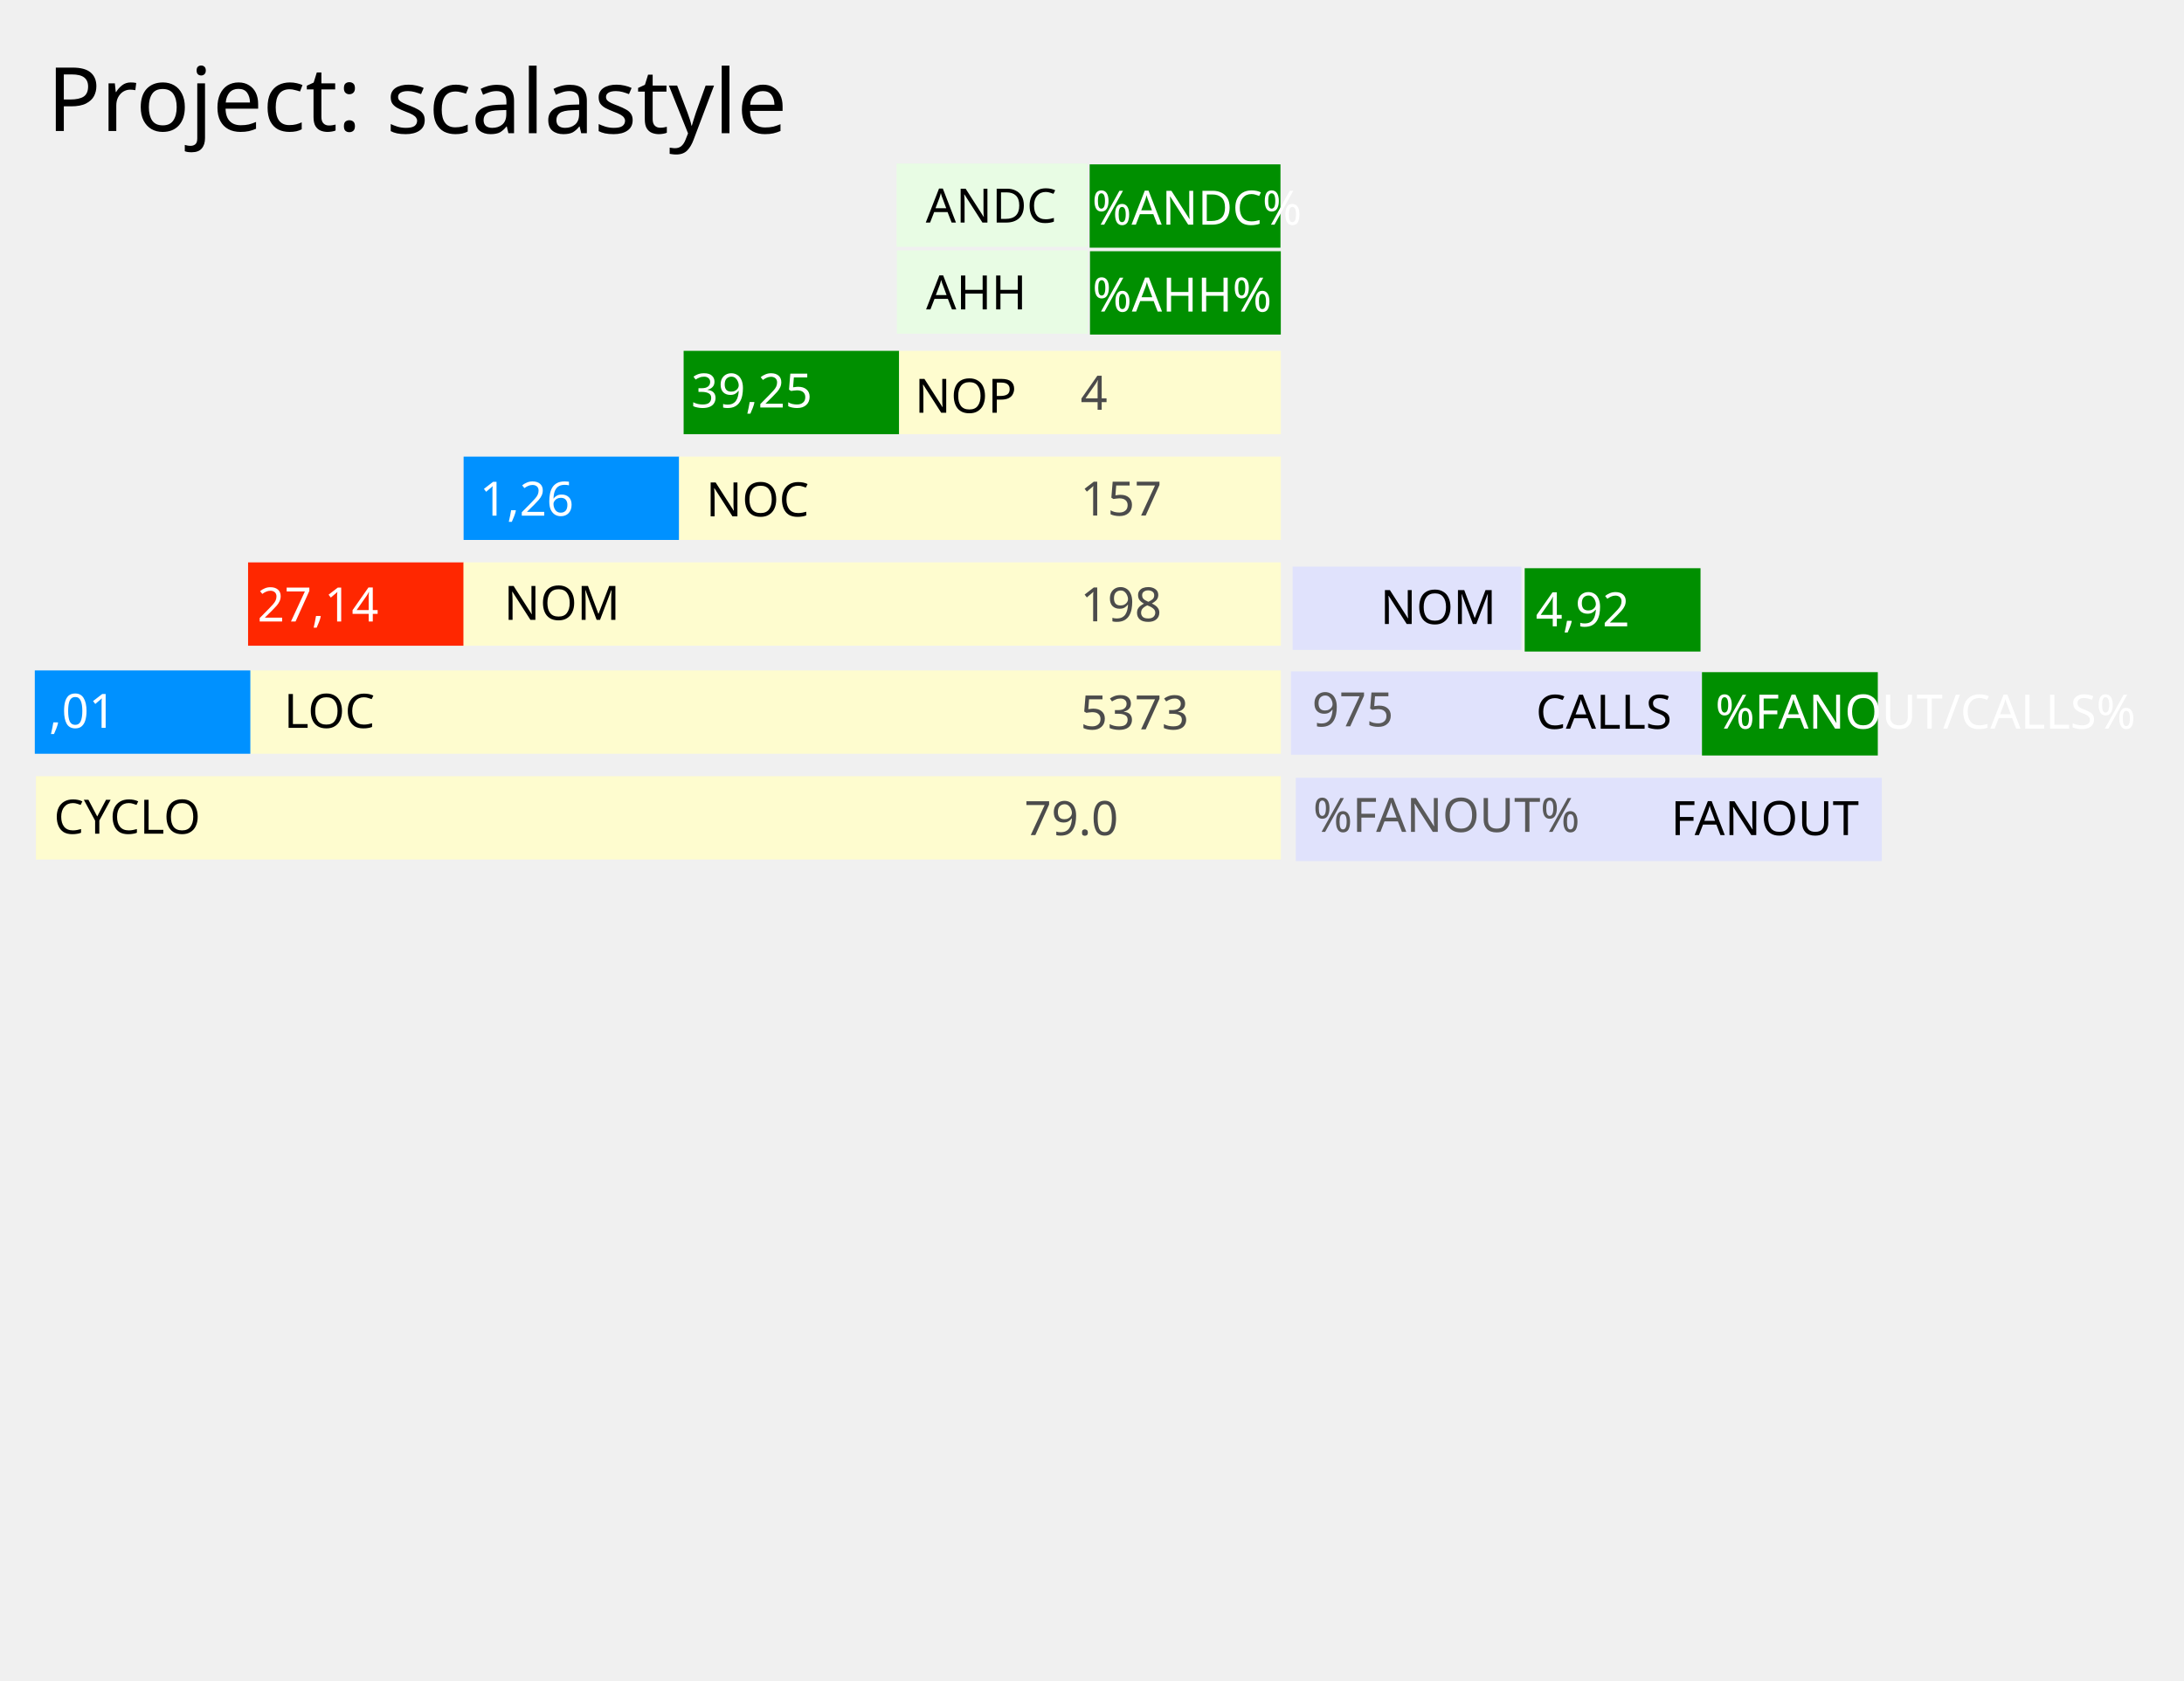
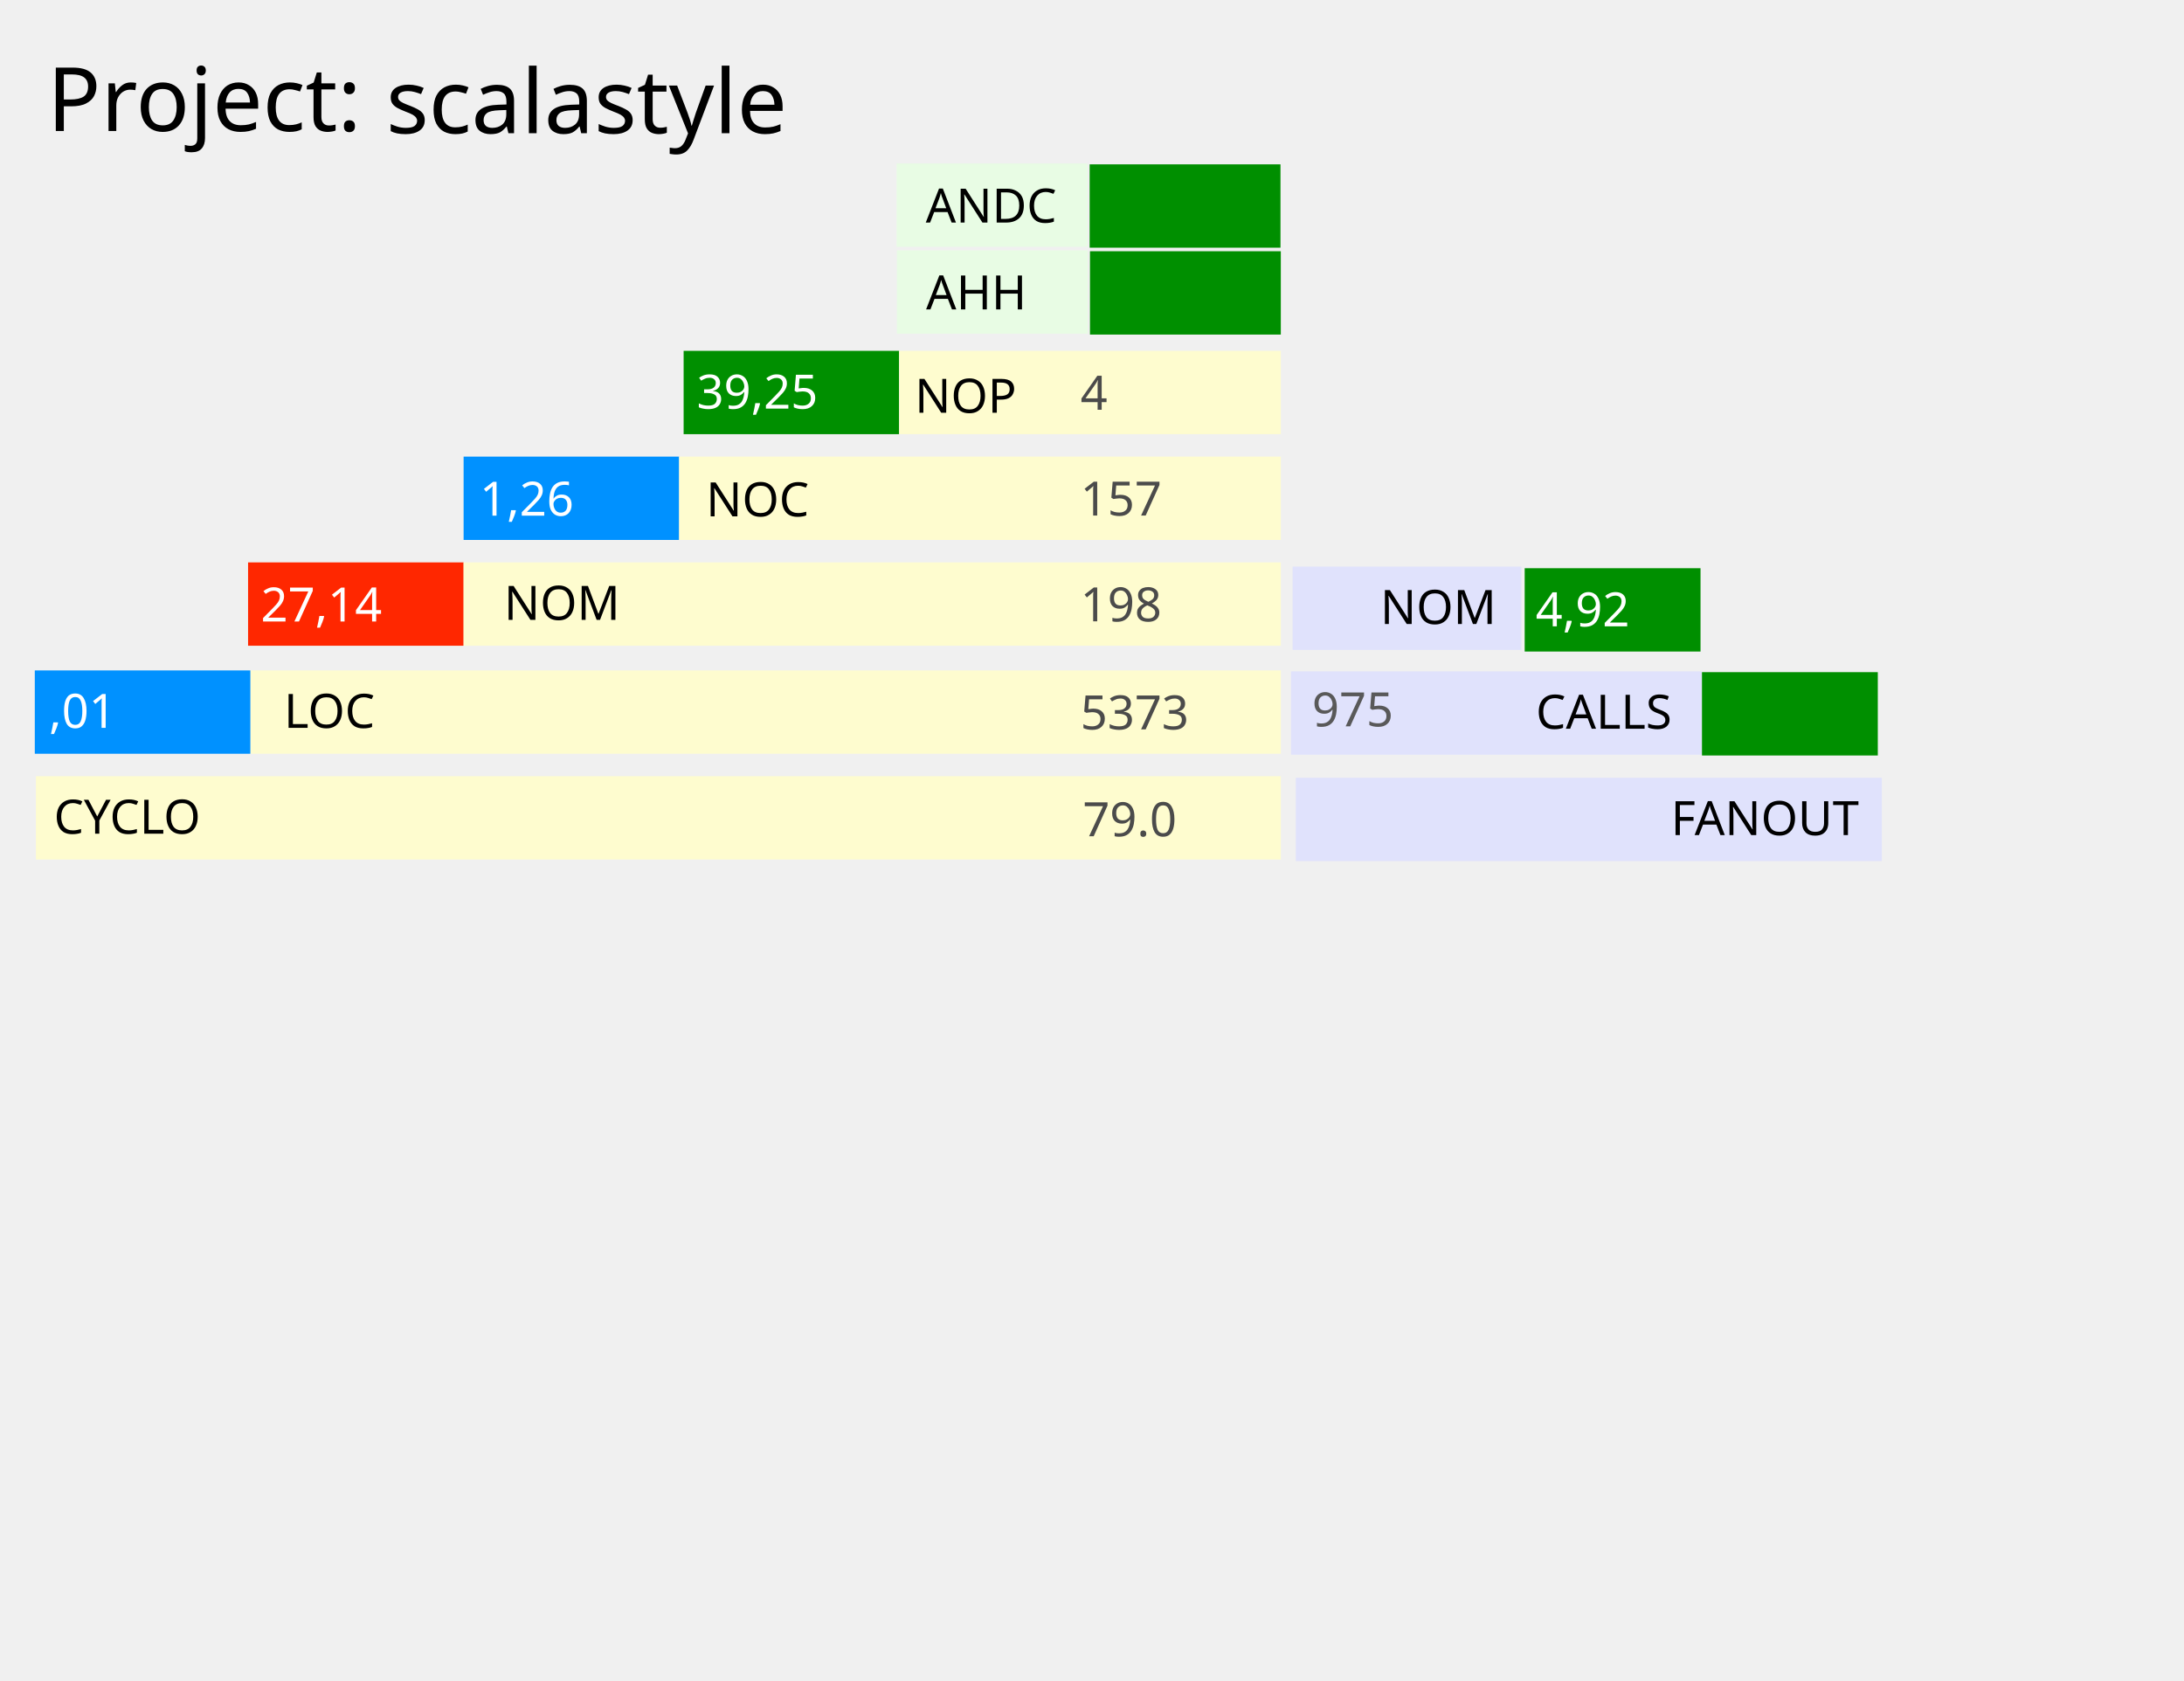
<svg xmlns="http://www.w3.org/2000/svg" xmlns:xlink="http://www.w3.org/1999/xlink" height="200mm" id="svg8" version="1.1" viewBox="0 0 260 200" width="260mm">
  <defs id="defs2">
    <linearGradient id="linearGradient840">
      <stop id="stop836" offset="0" style="stop-color:#000000;stop-opacity:1;" />
      <stop id="stop838" offset="1" style="stop-color:#000000;stop-opacity:0;" />
    </linearGradient>
    <linearGradient gradientUnits="userSpaceOnUse" id="linearGradient842" x1="33.221" x2="113.455" xlink:href="#linearGradient840" y1="-139.545" y2="-139.545" />
  </defs>
  <g id="layer1" transform="translate(0,-97)">
    <rect height="9.919" id="rect826" style="fill:#008f00;fill-opacity:1;stroke:none;stroke-width:0.14;stroke-miterlimit:4;stroke-dasharray:none;stroke-opacity:1" width="25.658" x="81.384" y="138.762" />
    <rect height="9.919" id="rect826-1" style="fill:#fefccf;fill-opacity:1;stroke:none;stroke-width:0.186;stroke-miterlimit:4;stroke-dasharray:none;stroke-opacity:1" width="45.436" x="107.041" y="138.762" />
    <text id="text1141" style="font-style:normal;font-weight:normal;font-size:10.583px;line-height:1.25;font-family:sans-serif;letter-spacing:0px;word-spacing:0px;fill:#000000;fill-opacity:1;stroke:none;stroke-width:0.265" x="108.912" xml:space="preserve" y="146.135">
      <tspan id="tspan1139" style="stroke-width:0.265" x="108.912" y="146.135">
        <tspan id="tspan1137" style="font-size:5.644px;fill:#000000;fill-opacity:1;stroke-width:0.265" x="108.912" y="146.135">NOP</tspan>
      </tspan>
    </text>
    <text id="text1115" style="font-style:normal;font-weight:normal;font-size:10.583px;line-height:1.25;font-family:sans-serif;letter-spacing:0px;word-spacing:0px;fill:#4b4b4b;fill-opacity:1;stroke:none;stroke-width:0.265" x="128.623" xml:space="preserve" y="145.776">
      <tspan id="tspan1113" style="fill:#4b4b4b;fill-opacity:1;stroke-width:0.265" x="128.623" y="145.776">
        <tspan id="tspan1111" style="font-size:5.644px;fill:#4b4b4b;fill-opacity:1;stroke-width:0.265" x="128.623" y="145.776">4</tspan>
      </tspan>
    </text>
    <rect height="9.919" id="rect826-2" style="fill:#0091ff;fill-opacity:1;stroke:none;stroke-width:0.14;stroke-miterlimit:4;stroke-dasharray:none;stroke-opacity:1" width="25.658" x="55.191" y="151.353" />
    <rect height="9.919" id="rect826-1-8" style="fill:#fefccf;fill-opacity:1;stroke:none;stroke-width:0.234;stroke-miterlimit:4;stroke-dasharray:none;stroke-opacity:1" width="71.628" x="80.849" y="151.353" />
    <text id="text1129" style="font-style:normal;font-weight:normal;font-size:10.583px;line-height:1.25;font-family:sans-serif;letter-spacing:0px;word-spacing:0px;fill:#000000;fill-opacity:1;stroke:none;stroke-width:0.265" x="84.056" xml:space="preserve" y="158.459">
      <tspan id="tspan1127" style="stroke-width:0.265" x="84.056" y="158.459">
        <tspan id="tspan1123" style="font-size:5.644px;fill:#000000;fill-opacity:1;stroke-width:0.265" x="84.056" y="158.459">NOC</tspan>
        <tspan dx="0" id="tspan1125" style="font-size:5.644px;fill:#000000;fill-opacity:1;stroke-width:0.265" x="96.668" y="158.459" />
      </tspan>
    </text>
    <text id="text1135" style="font-style:normal;font-weight:normal;font-size:10.583px;line-height:1.25;font-family:sans-serif;letter-spacing:0px;word-spacing:0px;fill:#4b4b4b;fill-opacity:1;stroke:none;stroke-width:0.265" x="128.623" xml:space="preserve" y="158.367">
      <tspan id="tspan1133" style="fill:#4b4b4b;fill-opacity:1;stroke-width:0.265" x="128.623" y="158.367">
        <tspan id="tspan1131" style="font-size:5.644px;fill:#4b4b4b;fill-opacity:1;stroke-width:0.265" x="128.623" y="158.367">157</tspan>
      </tspan>
    </text>
-     <text id="text1177" style="font-style:normal;font-weight:normal;font-size:10.583px;line-height:1.25;font-family:sans-serif;letter-spacing:0px;word-spacing:0px;fill:#ffffff;fill-opacity:1;stroke:none;stroke-width:0.265" x="82.276" xml:space="preserve" y="145.508">
-       <tspan id="tspan1175" style="stroke-width:0.265" x="82.276" y="145.508">
-         <tspan id="tspan1173" style="font-size:5.644px;fill:#ffffff;fill-opacity:1;stroke-width:0.265" x="82.276" y="145.508">39,25</tspan>
+     <text id="text1177" style="font-style:normal;font-weight:normal;font-size:10.583px;line-height:1.25;font-family:sans-serif;letter-spacing:0px;word-spacing:0px;fill:#ffffff;fill-opacity:1;stroke:none;stroke-width:0.265" x="82.944" xml:space="preserve" y="145.642">
+       <tspan id="tspan1175" style="stroke-width:0.265" x="82.944" y="145.642">
+         <tspan id="tspan1173" style="font-size:5.644px;fill:#ffffff;fill-opacity:1;stroke-width:0.265" x="82.944" y="145.642">39,25</tspan>
      </tspan>
    </text>
    <text id="text1121" style="font-style:normal;font-weight:normal;font-size:10.583px;line-height:1.25;font-family:sans-serif;letter-spacing:0px;word-spacing:0px;fill:#ffffff;fill-opacity:1;stroke:none;stroke-width:0.265" x="57.11" xml:space="preserve" y="158.383">
      <tspan id="tspan1119" style="stroke-width:0.265" x="57.11" y="158.383">
        <tspan id="tspan1117" style="font-size:5.644px;fill:#ffffff;fill-opacity:1;stroke-width:0.265" x="57.11" y="158.383">1,26</tspan>
      </tspan>
    </text>
    <rect height="9.919" id="rect826-2-8" style="fill:#ff2700;fill-opacity:1;stroke:none;stroke-width:0.14;stroke-miterlimit:4;stroke-dasharray:none;stroke-opacity:1" width="25.658" x="29.533" y="163.944" />
    <rect height="9.919" id="rect826-1-8-9" style="fill:#fefccf;fill-opacity:1;stroke:none;stroke-width:0.272;stroke-miterlimit:4;stroke-dasharray:none;stroke-opacity:1" width="97.286" x="55.191" y="163.944" />
    <text id="text1159" style="font-style:normal;font-weight:normal;font-size:10.583px;line-height:1.25;font-family:sans-serif;letter-spacing:0px;word-spacing:0px;fill:#000000;fill-opacity:1;stroke:none;stroke-width:0.265" x="60.002" xml:space="preserve" y="170.783">
      <tspan id="tspan1157" style="stroke-width:0.265" x="60.002" y="170.783">
        <tspan id="tspan1155" style="font-size:5.644px;fill:#000000;fill-opacity:1;stroke-width:0.265" x="60.002" y="170.783">NOM</tspan>
      </tspan>
    </text>
    <text id="text1171" style="font-style:normal;font-weight:normal;font-size:10.583px;line-height:1.25;font-family:sans-serif;letter-spacing:0px;word-spacing:0px;fill:#4b4b4b;fill-opacity:1;stroke:none;stroke-width:0.265" x="128.623" xml:space="preserve" y="170.958">
      <tspan id="tspan1169" style="fill:#4b4b4b;fill-opacity:1;stroke-width:0.265" x="128.623" y="170.958">
        <tspan id="tspan1167" style="font-size:5.644px;fill:#4b4b4b;fill-opacity:1;stroke-width:0.265" x="128.623" y="170.958">198</tspan>
      </tspan>
    </text>
-     <text id="text1153" style="font-style:normal;font-weight:normal;font-size:10.583px;line-height:1.25;font-family:sans-serif;letter-spacing:0px;word-spacing:0px;fill:#ffffff;fill-opacity:1;stroke:none;stroke-width:0.265" x="30.65" xml:space="preserve" y="170.974">
-       <tspan id="tspan1151" style="stroke-width:0.265" x="30.65" y="170.974">
-         <tspan id="tspan1149" style="font-size:5.644px;fill:#ffffff;fill-opacity:1;stroke-width:0.265" x="30.65" y="170.974">27,14</tspan>
+     <text id="text1153" style="font-style:normal;font-weight:normal;font-size:10.583px;line-height:1.25;font-family:sans-serif;letter-spacing:0px;word-spacing:0px;fill:#ffffff;fill-opacity:1;stroke:none;stroke-width:0.265" x="31.051" xml:space="preserve" y="170.974">
+       <tspan id="tspan1151" style="stroke-width:0.265" x="31.051" y="170.974">
+         <tspan id="tspan1149" style="font-size:5.644px;fill:#ffffff;fill-opacity:1;stroke-width:0.265" x="31.051" y="170.974">27,14</tspan>
      </tspan>
    </text>
    <rect height="9.919" id="rect826-1-8-9-3" style="fill:#fefccf;fill-opacity:1;stroke:none;stroke-width:0.306;stroke-miterlimit:4;stroke-dasharray:none;stroke-opacity:1" width="122.677" x="29.801" y="176.803" />
    <text id="text1147" style="font-style:normal;font-weight:normal;font-size:10.583px;line-height:1.25;font-family:sans-serif;letter-spacing:0px;word-spacing:0px;fill:#000000;fill-opacity:1;stroke:none;stroke-width:0.265" x="33.81" xml:space="preserve" y="183.642">
      <tspan id="tspan1145" style="stroke-width:0.265" x="33.81" y="183.642">
        <tspan id="tspan1143" style="font-size:5.644px;fill:#000000;fill-opacity:1;stroke-width:0.265" x="33.81" y="183.642">LOC</tspan>
      </tspan>
    </text>
    <text id="text1165" style="font-style:normal;font-weight:normal;font-size:10.583px;line-height:1.25;font-family:sans-serif;letter-spacing:0px;word-spacing:0px;fill:#4b4b4b;fill-opacity:1;stroke:none;stroke-width:0.265" x="128.623" xml:space="preserve" y="183.817">
      <tspan id="tspan1163" style="fill:#4b4b4b;fill-opacity:1;stroke-width:0.265" x="128.623" y="183.817">
        <tspan id="tspan1161" style="font-size:5.644px;fill:#4b4b4b;fill-opacity:1;stroke-width:0.265" x="128.623" y="183.817">5373</tspan>
      </tspan>
    </text>
    <text id="text1199" style="font-style:normal;font-weight:normal;font-size:10.583px;line-height:1.25;font-family:sans-serif;letter-spacing:0px;word-spacing:0px;fill:#000000;fill-opacity:1;stroke:none;stroke-width:0.265" x="5.613" xml:space="preserve" y="112.594">
      <tspan id="tspan1197" style="stroke-width:0.265" x="5.613" y="112.594">
        <tspan id="tspan1195" style="stroke-width:0.265" x="5.613" y="112.594">Project:</tspan>
      </tspan>
    </text>
    <text id="text1205" style="font-style:normal;font-weight:normal;font-size:10.583px;line-height:1.25;font-family:sans-serif;letter-spacing:0px;word-spacing:0px;fill:#000000;fill-opacity:1;stroke:none;stroke-width:0.265" x="45.97" xml:space="preserve" y="112.861">
      <tspan id="tspan1203" style="stroke-width:0.265" x="45.97" y="112.861">
        <tspan id="tspan1201" style="stroke-width:0.265" x="45.97" y="112.861">scalastyle</tspan>
      </tspan>
    </text>
    <rect height="9.919" id="rect826-2-8-3" style="fill:#0091ff;fill-opacity:1;stroke:none;stroke-width:0.14;stroke-miterlimit:4;stroke-dasharray:none;stroke-opacity:1" width="25.658" x="4.143" y="176.803" />
    <text id="text1153-8" style="font-style:normal;font-weight:normal;font-size:5.644px;line-height:1.25;font-family:sans-serif;letter-spacing:0px;word-spacing:0px;fill:#ffffff;fill-opacity:1;stroke:none;stroke-width:0.265" x="5.834" xml:space="preserve" y="183.64">
      <tspan id="tspan1151-1" style="stroke-width:0.265" x="5.834" y="183.64">,01<tspan id="tspan1149-5" style="font-size:5.644px;fill:#ffffff;fill-opacity:1;stroke-width:0.265" x="5.834" y="183.64" />
      </tspan>
    </text>
    <rect height="9.919" id="rect826-1-8-9-3-9" style="fill:#fefccf;fill-opacity:1;stroke:none;stroke-width:0.336;stroke-miterlimit:4;stroke-dasharray:none;stroke-opacity:1" width="148.201" x="4.276" y="189.394" />
    <text id="text1147-3" style="font-style:normal;font-weight:normal;font-size:5.644px;line-height:1.25;font-family:sans-serif;letter-spacing:0px;word-spacing:0px;fill:#000000;fill-opacity:1;stroke:none;stroke-width:0.265" x="6.415" xml:space="preserve" y="196.233">
      <tspan id="tspan1145-6" style="stroke-width:0.265" x="6.415" y="196.233">CYCLO<tspan id="tspan1143-7" style="font-size:5.644px;fill:#000000;fill-opacity:1;stroke-width:0.265" x="6.415" y="196.233" />
      </tspan>
    </text>
-     <text id="text1165-5" style="font-style:normal;font-weight:normal;font-size:10.583px;line-height:1.25;font-family:sans-serif;letter-spacing:0px;word-spacing:0px;fill:#4b4b4b;fill-opacity:1;stroke:none;stroke-width:0.265" x="121.941" xml:space="preserve" y="196.408">
-       <tspan id="tspan1163-8" style="fill:#4b4b4b;fill-opacity:1;stroke-width:0.265" x="121.941" y="196.408">
-         <tspan id="tspan1161-8" style="font-size:5.644px;fill:#4b4b4b;fill-opacity:1;stroke-width:0.265" x="121.941" y="196.408">79.0</tspan>
+     <text id="text1165-5" style="font-style:normal;font-weight:normal;font-size:10.583px;line-height:1.25;font-family:sans-serif;letter-spacing:0px;word-spacing:0px;fill:#4b4b4b;fill-opacity:1;stroke:none;stroke-width:0.265" x="128.89" xml:space="preserve" y="196.541">
+       <tspan id="tspan1163-8" style="fill:#4b4b4b;fill-opacity:1;stroke-width:0.265" x="128.89" y="196.541">
+         <tspan id="tspan1161-8" style="font-size:5.644px;fill:#4b4b4b;fill-opacity:1;stroke-width:0.265" x="128.89" y="196.541">79.0</tspan>
      </tspan>
    </text>
    <rect height="9.919" id="rect826-1-7" style="fill:#008f00;fill-opacity:1;stroke:none;stroke-width:0.132;stroke-miterlimit:4;stroke-dasharray:none;stroke-opacity:1" width="22.718" x="129.759" y="126.905" />
    <rect height="9.919" id="rect826-1-7-6" style="fill:#e8fce4;fill-opacity:1;stroke:none;stroke-width:0.132;stroke-miterlimit:4;stroke-dasharray:none;stroke-opacity:1" width="22.718" x="106.774" y="126.801" />
    <text id="text4037" style="font-style:normal;font-weight:normal;font-size:5.644px;line-height:1.25;font-family:sans-serif;letter-spacing:0px;word-spacing:0px;fill:#000000;fill-opacity:1;stroke:none;stroke-width:0.265" x="110.249" xml:space="preserve" y="133.832">
      <tspan id="tspan4035" style="stroke-width:0.265" x="110.249" y="133.832">AHH</tspan>
    </text>
    <text id="text4037-7" style="font-style:normal;font-weight:normal;font-size:5.644px;line-height:1.25;font-family:sans-serif;letter-spacing:0px;word-spacing:0px;fill:#ffffff;fill-opacity:1;stroke:none;stroke-width:0.265" x="130.055" xml:space="preserve" y="134.085">
-       <tspan id="tspan4035-5" style="fill:#ffffff;fill-opacity:1;stroke-width:0.265" x="130.055" y="134.085">%AHH%</tspan>
+       <tspan id="tspan4035-5" style="fill:#ffffff;fill-opacity:1;stroke-width:0.265" x="130.055" y="134.085" />
    </text>
    <rect height="9.919" id="rect826-1-7-2" style="fill:#008f00;fill-opacity:1;stroke:none;stroke-width:0.132;stroke-miterlimit:4;stroke-dasharray:none;stroke-opacity:1" width="22.718" x="129.72" y="116.564" />
    <rect height="9.919" id="rect826-1-7-6-3" style="fill:#e8fce4;fill-opacity:1;stroke:none;stroke-width:0.132;stroke-miterlimit:4;stroke-dasharray:none;stroke-opacity:1" width="22.718" x="106.735" y="116.459" />
    <text id="text4037-2" style="font-style:normal;font-weight:normal;font-size:5.644px;line-height:1.25;font-family:sans-serif;letter-spacing:0px;word-spacing:0px;fill:#000000;fill-opacity:1;stroke:none;stroke-width:0.265" x="110.21" xml:space="preserve" y="123.49">
      <tspan id="tspan4035-0" style="stroke-width:0.265" x="110.21" y="123.49">ANDC</tspan>
    </text>
    <text id="text4037-7-3" style="font-style:normal;font-weight:normal;font-size:5.644px;line-height:1.25;font-family:sans-serif;letter-spacing:0px;word-spacing:0px;fill:#ffffff;fill-opacity:1;stroke:none;stroke-width:0.265" x="130.016" xml:space="preserve" y="123.743">
-       <tspan id="tspan4035-5-6" style="fill:#ffffff;fill-opacity:1;stroke-width:0.265" x="130.016" y="123.743">%ANDC%</tspan>
+       <tspan id="tspan4035-5-6" style="fill:#ffffff;fill-opacity:1;stroke-width:0.265" x="130.016" y="123.743" />
    </text>
    <rect height="9.919" id="rect826-1-8-9-3-8" style="fill:#e0e2fc;fill-opacity:1;stroke:none;stroke-width:0.193;stroke-miterlimit:4;stroke-dasharray:none;stroke-opacity:1" width="48.895" x="153.695" y="176.92" />
    <rect height="9.919" id="rect826-1-8-9-3-8-5" style="fill:#e0e2fc;fill-opacity:1;stroke:none;stroke-width:0.144;stroke-miterlimit:4;stroke-dasharray:none;stroke-opacity:1" width="27.238" x="153.884" y="164.447" />
    <rect height="9.919" id="rect826-1-8-9-3-8-5-0" style="fill:#e0e2fc;fill-opacity:1;stroke:none;stroke-width:0.231;stroke-miterlimit:4;stroke-dasharray:none;stroke-opacity:1" width="69.76" x="154.262" y="189.582" />
    <text id="text1159-9" style="font-style:normal;font-weight:normal;font-size:10.583px;line-height:1.25;font-family:sans-serif;letter-spacing:0px;word-spacing:0px;fill:#000000;fill-opacity:1;stroke:none;stroke-width:0.265" x="164.325" xml:space="preserve" y="171.272">
      <tspan id="tspan1157-2" style="stroke-width:0.265" x="164.325" y="171.272">
        <tspan id="tspan1155-5" style="font-size:5.644px;fill:#000000;fill-opacity:1;stroke-width:0.265" x="164.325" y="171.272">NOM</tspan>
      </tspan>
    </text>
    <text id="text1159-9-1" style="font-style:normal;font-weight:normal;font-size:10.583px;line-height:1.25;font-family:sans-serif;letter-spacing:0px;word-spacing:0px;fill:#000000;fill-opacity:1;stroke:none;stroke-width:0.265" x="182.845" xml:space="preserve" y="183.745">
      <tspan id="tspan1157-2-7" style="font-size:5.644px;stroke-width:0.265" x="182.845" y="183.745">CALLS</tspan>
    </text>
    <text id="text1159-9-1-7" style="font-style:normal;font-weight:normal;font-size:10.583px;line-height:1.25;font-family:sans-serif;letter-spacing:0px;word-spacing:0px;fill:#000000;fill-opacity:1;stroke:none;stroke-width:0.265" x="198.92" xml:space="preserve" y="196.407">
      <tspan id="tspan1157-2-7-8" style="font-size:5.644px;stroke-width:0.265" x="198.92" y="196.407">FANOUT</tspan>
    </text>
    <rect height="9.919" id="rect826-24" style="fill:#008f00;fill-opacity:1;stroke:none;stroke-width:0.126;stroke-miterlimit:4;stroke-dasharray:none;stroke-opacity:1" width="20.933" x="181.51" y="164.636" />
    <rect height="9.919" id="rect826-24-4" style="fill:#008f00;fill-opacity:1;stroke:none;stroke-width:0.126;stroke-miterlimit:4;stroke-dasharray:none;stroke-opacity:1" width="20.933" x="202.615" y="177.009" />
    <text id="text1159-9-1-9" style="font-style:normal;font-weight:normal;font-size:10.583px;line-height:1.25;font-family:sans-serif;letter-spacing:0px;word-spacing:0px;fill:#000000;fill-opacity:1;stroke:none;stroke-width:0.265" x="156.202" xml:space="preserve" y="183.461">
      <tspan id="tspan1157-2-7-7" style="font-size:5.644px;fill:#595959;fill-opacity:1;stroke-width:0.265" x="156.202" y="183.461">975</tspan>
    </text>
    <text id="text1159-9-1-9-3" style="font-style:normal;font-weight:normal;font-size:10.583px;line-height:1.25;font-family:sans-serif;letter-spacing:0px;word-spacing:0px;fill:#000000;fill-opacity:1;stroke:none;stroke-width:0.265" x="156.316" xml:space="preserve" y="196.022">
-       <tspan id="tspan1157-2-7-7-3" style="font-size:5.644px;fill:#595959;fill-opacity:1;stroke-width:0.265" x="156.316" y="196.022">%FANOUT%</tspan>
+       <tspan id="tspan1157-2-7-7-3" style="font-size:5.644px;fill:#595959;fill-opacity:1;stroke-width:0.265" x="156.316" y="196.022" />
    </text>
    <text id="text4037-7-3-7" style="font-style:normal;font-weight:normal;font-size:5.644px;line-height:1.25;font-family:sans-serif;letter-spacing:0px;word-spacing:0px;fill:#ffffff;fill-opacity:1;stroke:none;stroke-width:0.265" x="204.206" xml:space="preserve" y="183.728">
-       <tspan id="tspan4035-5-6-8" style="fill:#ffffff;fill-opacity:1;stroke-width:0.265" x="204.206" y="183.728">%FANOUT/CALLS%</tspan>
+       <tspan id="tspan4035-5-6-8" style="fill:#ffffff;fill-opacity:1;stroke-width:0.265" x="204.206" y="183.728" />
    </text>
    <text id="text4037-7-3-7-2" style="font-style:normal;font-weight:normal;font-size:5.644px;line-height:1.25;font-family:sans-serif;letter-spacing:0px;word-spacing:0px;fill:#ffffff;fill-opacity:1;stroke:none;stroke-width:0.265" x="182.806" xml:space="preserve" y="171.557">
      <tspan id="tspan4035-5-6-8-8" style="fill:#ffffff;fill-opacity:1;stroke-width:0.265" x="182.806" y="171.557">4,92</tspan>
    </text>
  </g>
</svg>
